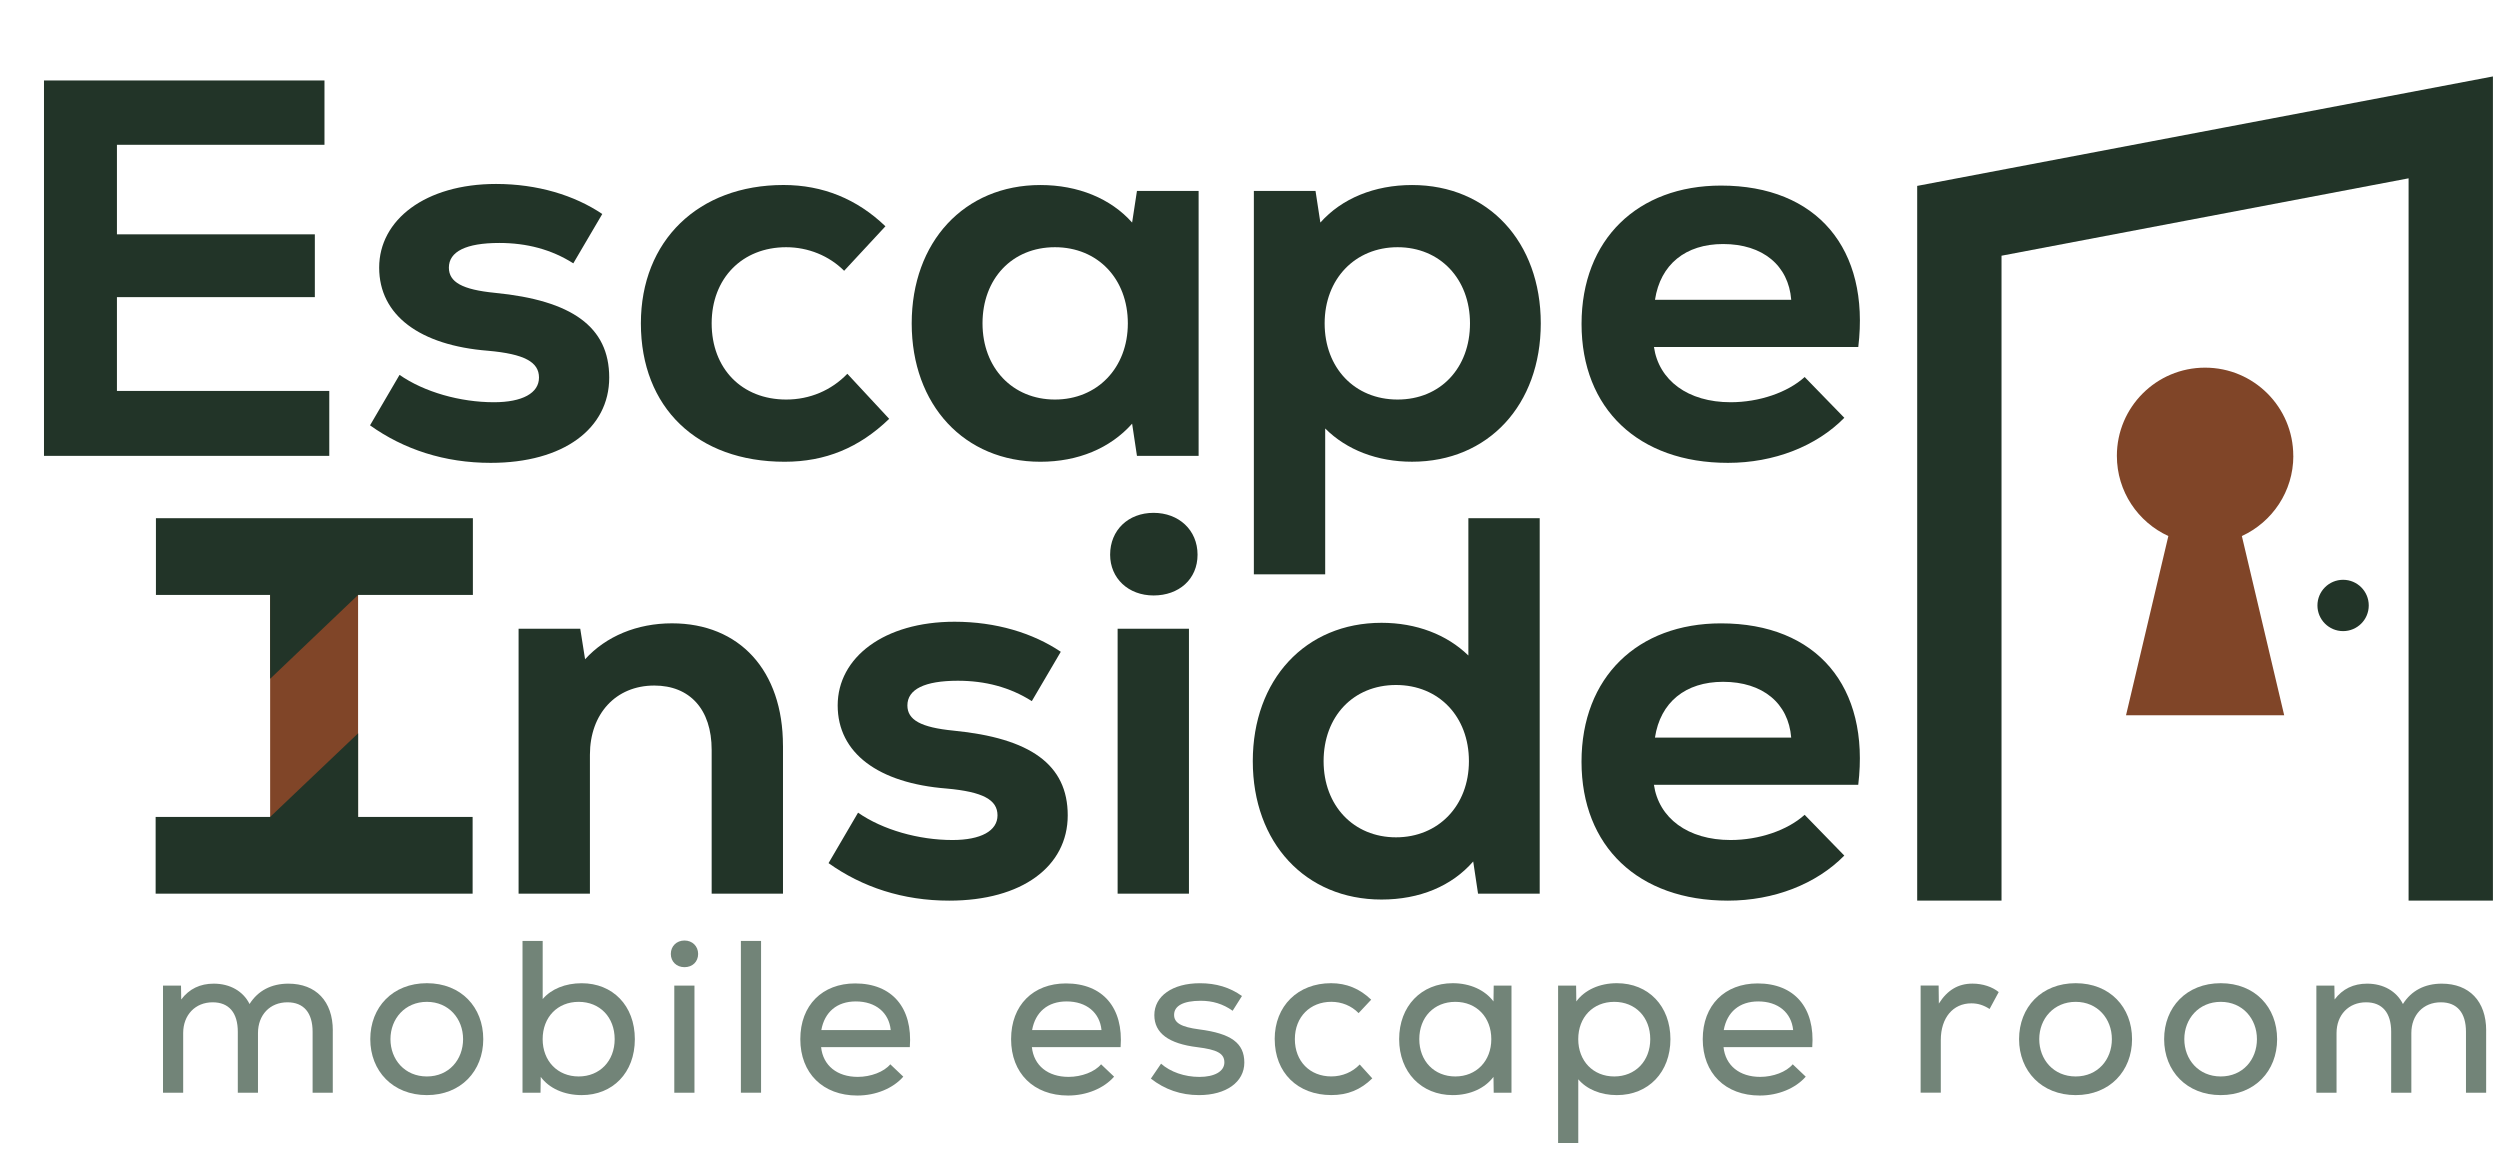
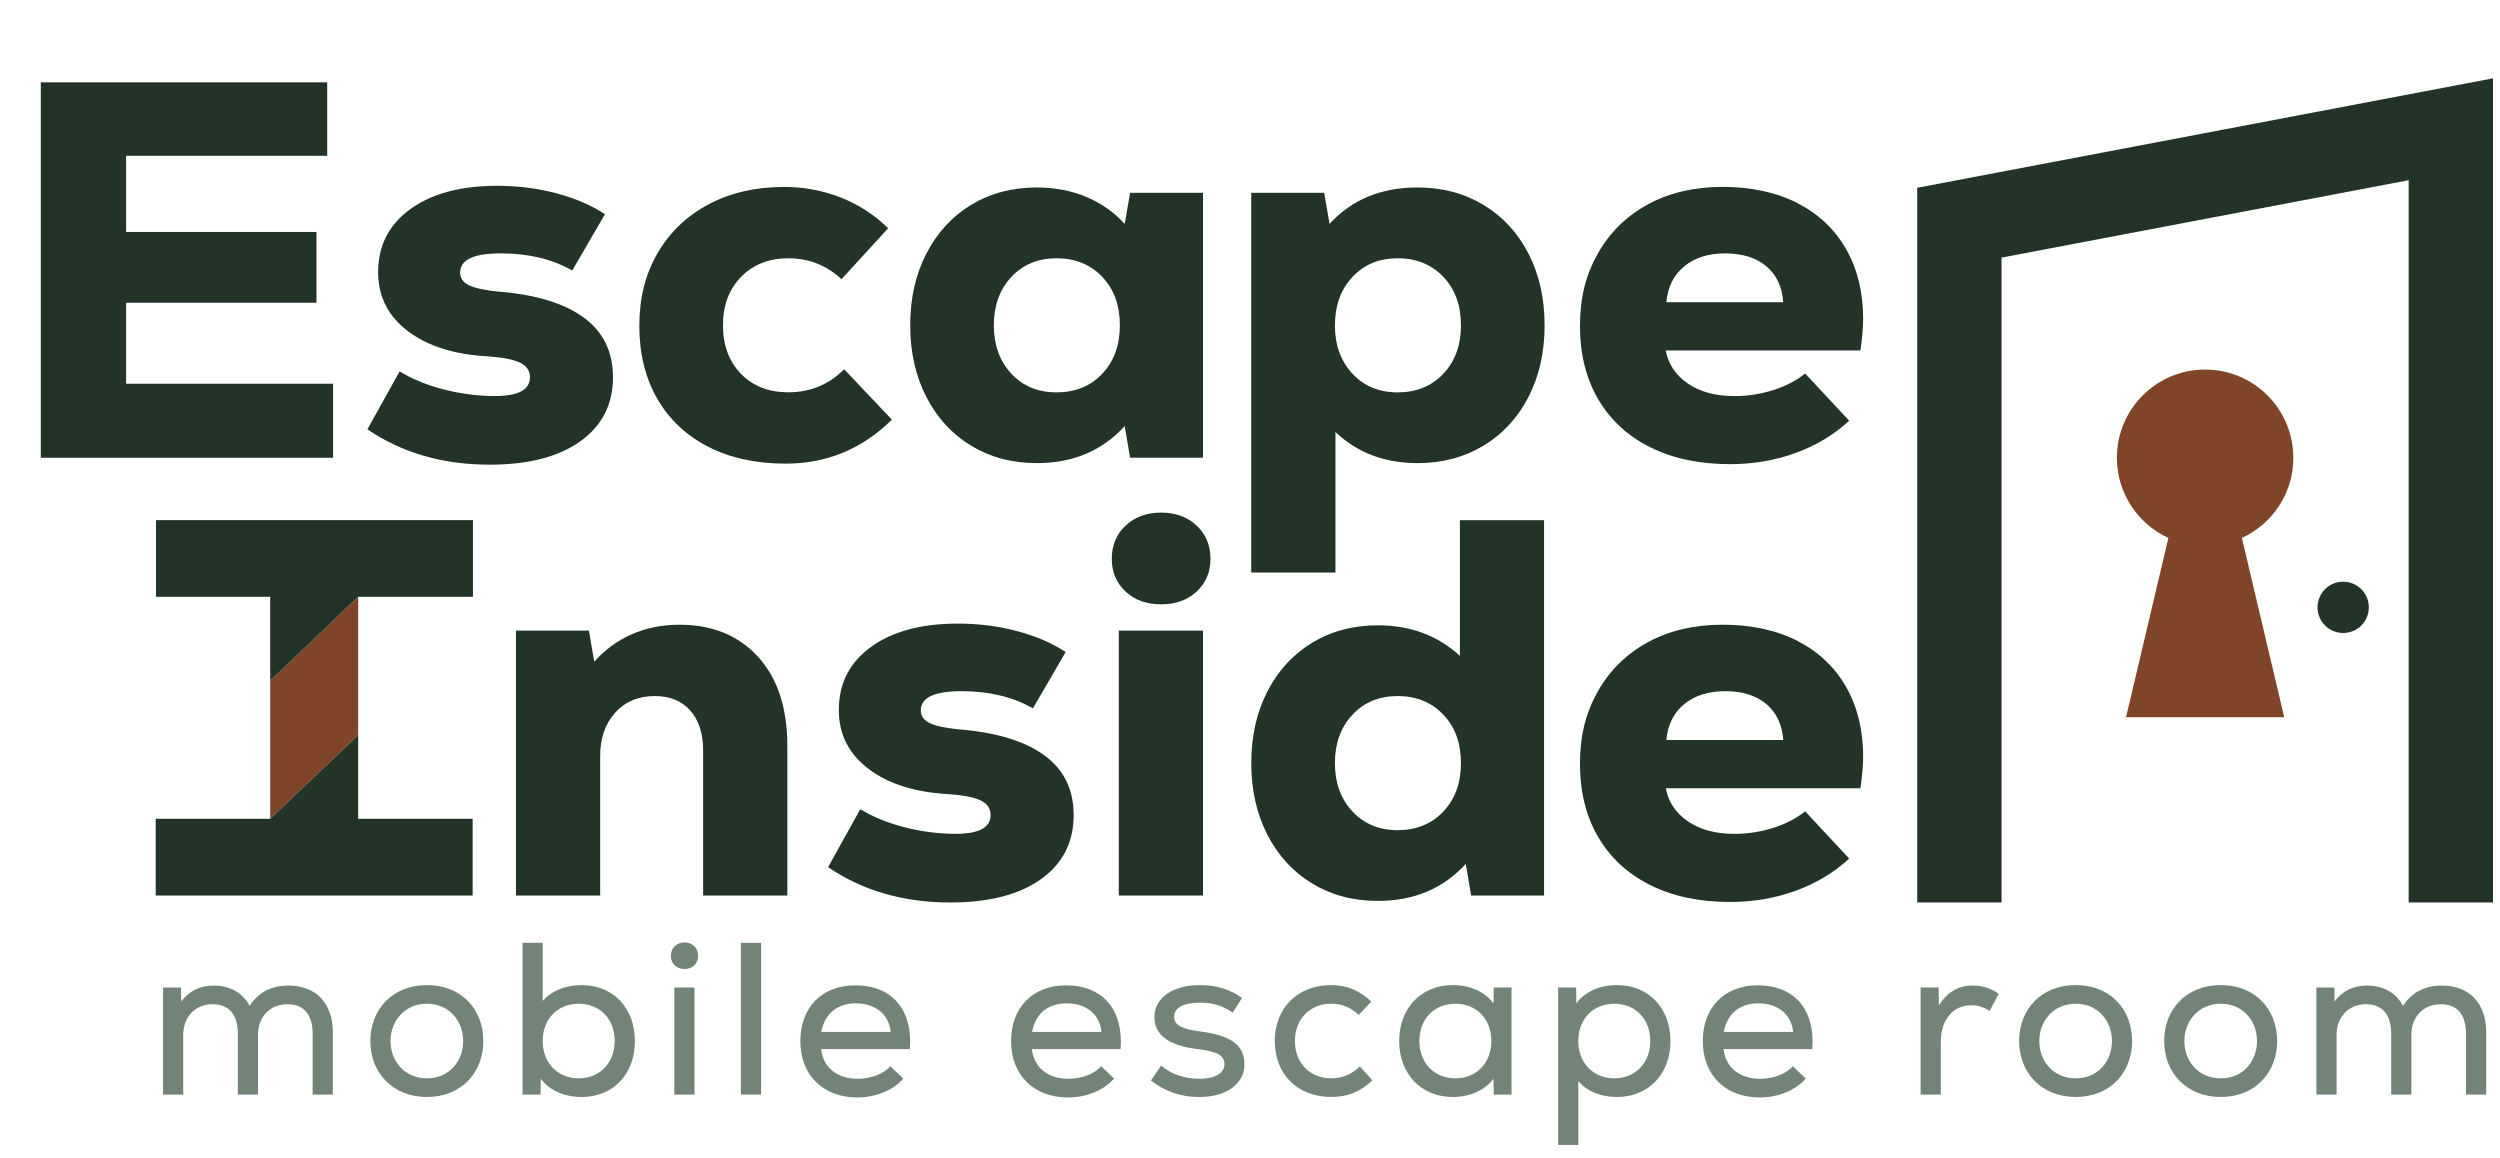
<svg xmlns="http://www.w3.org/2000/svg" id="Layer_1" version="1.1" viewBox="0 0 770.7 356.78">
  <defs>
    <style>
      .st0 {
        fill: #804528;
      }

      .st1 {
        fill: #728478;
      }

      .st2 {
-         isolation: isolate;
+         fill: #223428;
      }

      .st3 {
-         fill: #223428;
-       }
- 
-       .st4 {
        fill: none;
        stroke: #223428;
        stroke-miterlimit: 10;
        stroke-width: 26px;
      }
    </style>
  </defs>
-   <g class="st2">
-     <g class="st2">
-       <path class="st3" d="M241.38,229.86v45.63h-21.99v-44.31c0-12.56-6.78-19.84-17.69-19.84-11.9,0-19.84,8.76-19.84,21.33v42.82h-21.99v-81.67h19.01l1.49,9.42c6.45-7.11,16.04-11.08,26.78-11.08,20.83,0,34.22,14.55,34.22,37.7Z" />
-       <path class="st3" d="M255.43,266.07l9.09-15.54c7.61,5.29,18.68,8.43,29.1,8.43,8.76,0,13.89-2.81,13.89-7.6s-4.46-7.27-15.71-8.27c-21-1.65-33.56-10.91-33.56-25.63s14.22-25.79,36.04-25.79c12.73,0,24.14,3.47,32.74,9.26l-8.93,15.21c-6.78-4.3-14.38-6.28-22.82-6.28-10.25,0-15.54,2.65-15.54,7.61,0,4.46,4.13,6.78,14.22,7.77,23.64,2.31,35.21,10.42,35.21,26.12s-14.05,26.29-36.54,26.29c-14.22,0-26.78-4.13-37.2-11.57Z" />
-       <path class="st3" d="M342.23,171c0-7.6,5.62-12.9,13.39-12.9s13.56,5.29,13.56,12.9-5.79,12.57-13.56,12.57-13.39-5.29-13.39-12.57ZM344.54,193.82h21.99v81.67h-21.99v-81.67Z" />
+   <g>
+     <g>
+       <g>
+         <path class="st2" d="M233.71,202.5c6.01,6.61,9.01,15.76,9.01,27.45v46.13h-25.96v-44.64c0-5.29-1.32-9.42-3.97-12.4-2.65-2.98-6.28-4.46-10.91-4.46-5.07,0-9.15,1.71-12.23,5.12-3.09,3.42-4.63,7.88-4.63,13.39v42.99h-25.96v-81.67h22.49l1.65,9.59c3.2-3.64,7.03-6.45,11.49-8.43,4.46-1.98,9.4-2.98,14.8-2.98,10.14,0,18.21,3.31,24.22,9.92Z" />
+         <path class="st2" d="M255.29,267.31l9.92-17.86c3.97,2.43,8.57,4.3,13.81,5.62,5.23,1.32,10.44,1.98,15.62,1.98,7.16,0,10.75-1.93,10.75-5.79,0-1.98-.99-3.47-2.98-4.46s-5.29-1.65-9.92-1.98c-10.36-.55-18.6-3.14-24.72-7.77-6.12-4.63-9.18-10.69-9.18-18.19,0-8.16,3.31-14.63,9.92-19.43,6.61-4.79,15.54-7.19,26.78-7.19,6.39,0,12.48.77,18.27,2.32,5.79,1.54,10.77,3.69,14.96,6.45l-10.09,17.36c-6.17-3.53-13.5-5.29-21.99-5.29s-12.57,1.98-12.57,5.95c0,1.65.85,2.92,2.56,3.8,1.71.88,4.6,1.54,8.68,1.98,11.68.88,20.58,3.53,26.7,7.94,6.12,4.41,9.18,10.58,9.18,18.52,0,8.38-3.36,14.96-10.09,19.76-6.72,4.79-16.04,7.19-27.94,7.19-14.44,0-27.01-3.64-37.7-10.91Z" />
+         <path class="st2" d="M346.96,182.33c-2.81-2.65-4.22-6.01-4.22-10.09s1.43-7.6,4.3-10.25c2.86-2.65,6.5-3.97,10.91-3.97s8.04,1.32,10.91,3.97c2.86,2.65,4.3,6.06,4.3,10.25s-1.41,7.44-4.22,10.09c-2.81,2.64-6.48,3.97-10.99,3.97s-8.18-1.32-10.99-3.97ZM344.9,194.4h25.96v81.67h-25.96v-81.67Z" />
+         <path class="st2" d="M476,160.34v115.73h-22.48l-1.65-9.75c-6.94,7.61-15.98,11.41-27.11,11.41-7.61,0-14.36-1.79-20.25-5.37-5.9-3.58-10.5-8.6-13.81-15.04-3.31-6.45-4.96-13.81-4.96-22.07s1.65-15.62,4.96-22.07c3.31-6.45,7.91-11.46,13.81-15.04,5.9-3.58,12.65-5.37,20.25-5.37,10.03,0,18.46,3.14,25.3,9.42v-41.83h25.96ZM444.92,250.2c3.64-3.8,5.46-8.79,5.46-14.96s-1.82-11.16-5.46-14.96c-3.64-3.8-8.32-5.7-14.05-5.7s-10.39,1.93-13.97,5.79c-3.58,3.86-5.37,8.82-5.37,14.88s1.79,11.02,5.37,14.88c3.58,3.86,8.24,5.79,13.97,5.79s10.42-1.9,14.05-5.7Z" />
+         <path class="st2" d="M554.2,197.62c6.5,3.36,11.49,8.1,14.96,14.22s5.21,13.25,5.21,21.41c0,2.64-.28,5.9-.83,9.75h-60.02c.77,4.19,3.03,7.58,6.78,10.17,3.75,2.59,8.54,3.89,14.38,3.89,4.08,0,8.04-.6,11.9-1.82,3.86-1.21,7.16-2.92,9.92-5.12l13.56,14.55c-4.63,4.3-10.11,7.61-16.45,9.92-6.34,2.31-13.09,3.47-20.25,3.47-9.48,0-17.69-1.74-24.63-5.21-6.94-3.47-12.29-8.4-16.04-14.8-3.75-6.39-5.62-13.94-5.62-22.65s1.84-15.81,5.54-22.32c3.69-6.5,8.84-11.54,15.46-15.13,6.61-3.58,14.27-5.37,22.98-5.37s16.64,1.68,23.15,5.04ZM519.24,217.05c-3.25,2.65-5.1,6.34-5.54,11.08h36.04c-.33-4.74-2.07-8.43-5.21-11.08-3.14-2.65-7.36-3.97-12.65-3.97s-9.4,1.32-12.65,3.97Z" />
+       </g>
+       <g>
+         <polygon class="st0" points="110.42 183.98 83.3 209.85 83.3 252.43 110.42 226.64 110.42 183.98" />
+         <polygon class="st2" points="83.3 252.43 48 252.43 48 276.07 83.3 276.07 110.42 276.07 145.71 276.07 145.71 252.43 110.42 252.43 110.42 226.64 83.3 252.43" />
+         <polygon class="st2" points="145.8 183.98 145.8 160.34 110.42 160.34 83.3 160.34 48.09 160.34 48.09 183.98 83.3 183.98 83.3 209.85 110.42 183.98 145.8 183.98" />
+       </g>
    </g>
-     <g class="st2">
-       <path class="st3" d="M474.66,159.76v115.73h-19.01l-1.49-9.92c-6.61,7.61-16.53,11.74-28.27,11.74-23.48,0-39.68-17.52-39.68-42.65s16.2-42.66,39.68-42.66c10.75,0,20.17,3.64,26.78,10.08v-42.32h21.99ZM452.84,234.65c0-13.72-9.26-23.48-22.48-23.48s-22.32,9.75-22.32,23.48,9.26,23.48,22.32,23.48,22.48-9.75,22.48-23.48Z" />
-     </g>
-     <g class="st2">
-       <path class="st3" d="M572.86,241.93h-62.99c1.49,10.25,10.42,17.03,23.64,17.03,8.76,0,17.52-2.98,22.82-7.77l12.23,12.57c-8.6,8.76-21.66,13.89-35.88,13.89-27.61,0-45.13-16.7-45.13-42.82s17.36-42.66,42.99-42.66c29.59,0,45.96,19.51,42.32,49.76ZM510.2,227.38h41.99c-.83-10.58-8.76-17.19-21-17.19-11.57,0-19.34,6.28-21,17.19Z" />
+     <g>
+       <path class="st2" d="M38.87,118.3h63.82v22.82H12.58V25.38h88.29v22.65h-62v23.48h58.69v21.82h-58.69v24.96Z" />
+       <path class="st2" d="M113.27,132.35l9.92-17.86c3.97,2.43,8.57,4.3,13.81,5.62,5.23,1.32,10.44,1.98,15.62,1.98,7.16,0,10.75-1.93,10.75-5.79,0-1.98-.99-3.47-2.98-4.46-1.98-.99-5.29-1.65-9.92-1.98-10.36-.55-18.6-3.14-24.72-7.77s-9.18-10.69-9.18-18.19c0-8.16,3.31-14.63,9.92-19.43,6.61-4.79,15.54-7.19,26.78-7.19,6.39,0,12.48.77,18.27,2.31,5.79,1.54,10.77,3.69,14.96,6.45l-10.09,17.36c-6.17-3.53-13.5-5.29-21.99-5.29s-12.57,1.98-12.57,5.95c0,1.65.85,2.92,2.56,3.8,1.71.88,4.6,1.54,8.68,1.98,11.68.88,20.58,3.53,26.7,7.94,6.12,4.41,9.18,10.58,9.18,18.52,0,8.38-3.36,14.96-10.09,19.76-6.72,4.79-16.04,7.19-27.94,7.19-14.44,0-27.01-3.64-37.7-10.91Z" />
+       <path class="st2" d="M218.34,137.73c-6.78-3.47-12.01-8.4-15.71-14.8-3.69-6.39-5.54-13.89-5.54-22.48s1.87-15.95,5.62-22.4c3.75-6.45,8.98-11.46,15.71-15.05,6.72-3.58,14.49-5.37,23.31-5.37,6.06,0,11.85,1.07,17.36,3.22,5.51,2.15,10.42,5.32,14.71,9.51l-14.38,15.71c-4.63-4.3-10.09-6.45-16.37-6.45-5.95,0-10.8,1.9-14.55,5.7-3.75,3.8-5.62,8.79-5.62,14.96s1.84,11.16,5.54,14.96c3.69,3.8,8.57,5.7,14.63,5.7,6.72,0,12.45-2.37,17.19-7.11l14.71,15.54c-9.15,9.04-20.06,13.56-32.74,13.56-9.15,0-17.11-1.74-23.89-5.21Z" />
+       <path class="st2" d="M370.86,59.44v81.67h-22.48l-1.65-9.75c-6.94,7.6-15.98,11.41-27.11,11.41-7.61,0-14.36-1.79-20.25-5.37-5.9-3.58-10.5-8.6-13.81-15.05-3.31-6.45-4.96-13.81-4.96-22.07s1.65-15.62,4.96-22.07c3.31-6.45,7.91-11.46,13.81-15.05,5.9-3.58,12.65-5.37,20.25-5.37,5.51,0,10.58.97,15.21,2.89,4.63,1.93,8.6,4.71,11.9,8.35l1.65-9.59h22.48ZM339.77,115.24c3.64-3.8,5.46-8.79,5.46-14.96s-1.82-11.16-5.46-14.96c-3.64-3.8-8.32-5.7-14.05-5.7s-10.39,1.93-13.97,5.79c-3.58,3.86-5.37,8.82-5.37,14.88s1.79,11.02,5.37,14.88c3.58,3.86,8.24,5.79,13.97,5.79s10.42-1.9,14.05-5.7Z" />
+       <path class="st2" d="M457.32,63.16c5.95,3.58,10.58,8.6,13.89,15.05,3.31,6.45,4.96,13.8,4.96,22.07s-1.65,15.62-4.96,22.07-7.94,11.46-13.89,15.05c-5.95,3.58-12.73,5.37-20.34,5.37-10.14,0-18.57-3.2-25.29-9.59v43.32h-25.96V59.44h22.49l1.65,9.59c6.83-7.49,15.87-11.24,27.11-11.24,7.61,0,14.38,1.79,20.34,5.37ZM444.92,115.24c3.64-3.8,5.46-8.79,5.46-14.96s-1.82-11.16-5.46-14.96c-3.64-3.8-8.32-5.7-14.05-5.7s-10.39,1.93-13.97,5.79c-3.58,3.86-5.37,8.82-5.37,14.88s1.79,11.02,5.37,14.88c3.58,3.86,8.24,5.79,13.97,5.79s10.42-1.9,14.05-5.7Z" />
+       <path class="st2" d="M554.2,62.66c6.5,3.36,11.49,8.1,14.96,14.22s5.21,13.25,5.21,21.41c0,2.65-.28,5.9-.83,9.75h-60.02c.77,4.19,3.03,7.58,6.78,10.17,3.75,2.59,8.54,3.89,14.38,3.89,4.08,0,8.04-.6,11.9-1.82,3.86-1.21,7.16-2.92,9.92-5.13l13.56,14.55c-4.63,4.3-10.11,7.6-16.45,9.92-6.34,2.31-13.09,3.47-20.25,3.47-9.48,0-17.69-1.74-24.63-5.21-6.94-3.47-12.29-8.4-16.04-14.8-3.75-6.39-5.62-13.94-5.62-22.65s1.84-15.81,5.54-22.32c3.69-6.5,8.84-11.54,15.46-15.13,6.61-3.58,14.27-5.37,22.98-5.37s16.64,1.68,23.15,5.04ZM519.24,82.09c-3.25,2.65-5.1,6.34-5.54,11.08h36.04c-.33-4.74-2.07-8.43-5.21-11.08-3.14-2.65-7.36-3.97-12.65-3.97s-9.4,1.32-12.65,3.97Z" />
    </g>
  </g>
-   <rect class="st0" x="83.28" y="183.4" width="27.11" height="68.45" />
-   <polygon class="st3" points="110.4 226.06 83.28 251.85 83.28 251.85 47.98 251.85 47.98 275.49 83.28 275.49 110.4 275.49 145.7 275.49 145.7 251.85 110.4 251.85 110.4 226.06" />
-   <polygon class="st3" points="110.4 159.76 83.28 159.76 48.07 159.76 48.07 183.4 83.28 183.4 83.28 209.26 110.4 183.4 110.4 183.4 145.78 183.4 145.78 159.76 110.4 159.76" />
-   <g class="st2">
-     <g class="st2">
-       <path class="st3" d="M101.51,120.53v20H13.56V24.8h86.47v19.84h-63.98v27.61h61.01v19.34h-61.01v28.93h65.47Z" />
-     </g>
-     <g class="st2">
-       <path class="st3" d="M114.08,131.11l9.09-15.54c7.61,5.29,18.68,8.43,29.1,8.43,8.76,0,13.89-2.81,13.89-7.6s-4.46-7.27-15.71-8.27c-21-1.65-33.56-10.91-33.56-25.63s14.22-25.79,36.04-25.79c12.73,0,24.14,3.47,32.74,9.26l-8.93,15.21c-6.78-4.3-14.38-6.28-22.82-6.28-10.25,0-15.54,2.65-15.54,7.61,0,4.46,4.13,6.78,14.22,7.77,23.64,2.31,35.21,10.42,35.21,26.12s-14.05,26.29-36.54,26.29c-14.22,0-26.78-4.13-37.2-11.57Z" />
-     </g>
-     <g class="st2">
-       <path class="st3" d="M197.57,99.69c0-25.46,17.69-42.66,43.98-42.66,12.07,0,22.65,4.3,31.41,12.73l-12.73,13.72c-4.63-4.63-11.08-7.27-17.86-7.27-13.56,0-22.98,9.59-22.98,23.48s9.26,23.48,22.98,23.48c7.27,0,13.89-2.81,18.85-7.94l12.9,13.89c-9.26,8.93-19.67,13.23-32.24,13.23-26.95,0-44.31-16.7-44.31-42.65Z" />
-     </g>
-     <g class="st2">
-       <path class="st3" d="M369.51,58.86v81.67h-19.01l-1.49-9.92c-6.78,7.61-16.7,11.74-28.27,11.74-23.48,0-39.68-17.52-39.68-42.65s16.2-42.66,39.68-42.66c11.57,0,21.66,4.13,28.27,11.57l1.49-9.75h19.01ZM347.69,99.69c0-13.72-9.26-23.48-22.48-23.48s-22.32,9.75-22.32,23.48,9.26,23.48,22.32,23.48,22.48-9.75,22.48-23.48Z" />
-     </g>
-     <g class="st2">
-       <path class="st3" d="M474.99,99.69c0,25.13-16.2,42.65-39.68,42.65-10.75,0-20.17-3.64-26.78-10.25v44.97h-21.99V58.86h19.01l1.49,9.75c6.61-7.44,16.7-11.57,28.27-11.57,23.48,0,39.68,17.53,39.68,42.66ZM453.17,99.69c0-13.72-9.26-23.48-22.32-23.48s-22.49,9.75-22.49,23.48,9.26,23.48,22.49,23.48,22.32-9.75,22.32-23.48Z" />
-     </g>
-     <g class="st2">
-       <path class="st3" d="M572.87,106.97h-62.99c1.49,10.25,10.42,17.03,23.64,17.03,8.76,0,17.53-2.98,22.82-7.77l12.23,12.57c-8.6,8.76-21.66,13.89-35.88,13.89-27.61,0-45.13-16.7-45.13-42.82s17.36-42.66,42.99-42.66c29.59,0,45.96,19.51,42.32,49.76ZM510.21,92.42h41.99c-.83-10.58-8.76-17.19-21-17.19-11.57,0-19.34,6.28-21,17.19Z" />
-     </g>
+   <g>
+     <path class="st1" d="M102.6,318.26v19.19h-6.22v-18.78c0-5.88-2.74-9.09-7.75-9.09-5.42,0-9.09,3.88-9.09,9.49v18.38h-6.22v-18.78c0-5.88-2.74-9.09-7.75-9.09-5.35,0-9.09,3.88-9.09,9.49v18.38h-6.22v-33.02h5.55l.07,4.28c2.47-3.28,5.82-4.88,10.03-4.88,5.01,0,9.09,2.34,11.03,6.28,2.61-4.14,6.75-6.28,11.97-6.28,8.49,0,13.7,5.42,13.7,14.44Z" />
+     <path class="st1" d="M114.17,320.93c0-9.83,6.89-17.25,17.45-17.25s17.38,7.42,17.38,17.25-6.89,17.25-17.38,17.25-17.45-7.42-17.45-17.25ZM142.78,320.93c0-6.28-4.41-11.5-11.16-11.5s-11.23,5.21-11.23,11.5,4.41,11.5,11.23,11.5,11.16-5.21,11.16-11.5Z" />
+     <path class="st1" d="M195.72,320.93c0,10.43-6.89,17.25-16.38,17.25-5.48,0-10.09-2.14-12.63-5.62l-.07,4.88h-5.55v-46.79h6.22v17.92c2.61-3.07,6.95-4.88,12.03-4.88,9.49,0,16.38,6.82,16.38,17.25ZM189.5,320.93c0-6.75-4.55-11.5-11.1-11.5s-11.1,4.75-11.1,11.5,4.61,11.5,11.1,11.5,11.1-4.75,11.1-11.5Z" />
+     <path class="st1" d="M206.81,294.66c0-2.41,1.8-4.14,4.21-4.14s4.21,1.74,4.21,4.14-1.74,4.08-4.21,4.08-4.21-1.74-4.21-4.08ZM207.88,304.42h6.22v33.02h-6.22v-33.02Z" />
+     <path class="st1" d="M228.4,290.65h6.22v46.79h-6.22v-46.79Z" />
+     <path class="st1" d="M280.48,323.41h-27.34c.6,5.68,4.95,9.16,11.3,9.16,4.01,0,8.09-1.54,10.03-3.88l4.01,3.81c-3.14,3.61-8.49,5.82-14.17,5.82-10.63,0-17.58-6.89-17.58-17.38s6.82-17.18,16.91-17.18c11.36,0,17.78,7.49,16.85,19.65ZM253.2,318.13h21.39c-.53-5.35-4.61-8.82-10.76-8.82-5.82,0-9.63,3.28-10.63,8.82Z" />
+     <path class="st1" d="M345.45,323.41h-27.34c.6,5.68,4.95,9.16,11.3,9.16,4.01,0,8.09-1.54,10.03-3.88l4.01,3.81c-3.14,3.61-8.49,5.82-14.17,5.82-10.63,0-17.58-6.89-17.58-17.38s6.82-17.18,16.91-17.18c11.36,0,17.78,7.49,16.85,19.65ZM318.18,318.13h21.39c-.54-5.35-4.61-8.82-10.76-8.82-5.82,0-9.63,3.28-10.63,8.82Z" />
+     <path class="st1" d="M354.81,333.1l3.14-4.61c2.88,2.54,7.22,4.08,11.83,4.08s7.69-1.67,7.69-4.48-2.34-3.94-8.29-4.68c-8.89-1.07-13.3-4.34-13.3-9.89,0-5.88,5.62-9.83,14.04-9.83,5.01,0,9.22,1.27,12.97,3.94l-2.87,4.55c-3.01-2.14-6.22-3.08-9.83-3.08-5.35,0-8.22,1.54-8.22,4.35,0,2.47,2.14,3.74,7.75,4.48,9.83,1.27,13.9,4.21,13.9,10.23s-5.62,10.03-13.97,10.03c-5.62,0-10.56-1.74-14.84-5.08Z" />
+     <path class="st1" d="M392.98,320.93c0-10.23,7.15-17.25,17.38-17.25,4.75,0,8.82,1.67,12.37,5.08l-3.88,4.14c-2.21-2.27-5.21-3.48-8.42-3.48-6.48,0-11.23,4.61-11.23,11.5s4.68,11.5,11.23,11.5c3.41,0,6.55-1.34,8.76-3.68l3.88,4.28c-3.61,3.54-7.62,5.15-12.63,5.15-10.36,0-17.45-6.88-17.45-17.25Z" />
+     <path class="st1" d="M465.97,304.42v33.02h-5.48l-.07-4.88c-2.61,3.48-7.15,5.62-12.57,5.62-9.69,0-16.51-7.09-16.51-17.25s6.82-17.25,16.51-17.25c5.42,0,9.96,2.14,12.57,5.62l.07-4.88h5.48ZM459.76,320.93c0-6.75-4.55-11.5-11.1-11.5s-11.1,4.75-11.1,11.5,4.61,11.5,11.1,11.5,11.1-4.75,11.1-11.5Z" />
+     <path class="st1" d="M514.97,320.93c0,10.16-6.75,17.25-16.51,17.25-5.01,0-9.29-1.8-11.9-4.88v19.65h-6.22v-48.53h5.55l.07,4.88c2.54-3.48,7.09-5.62,12.5-5.62,9.76,0,16.51,7.09,16.51,17.25ZM508.75,320.93c0-6.75-4.55-11.5-11.1-11.5s-11.1,4.75-11.1,11.5,4.61,11.5,11.1,11.5,11.1-4.75,11.1-11.5Z" />
+     <path class="st1" d="M558.69,323.41h-27.34c.6,5.68,4.95,9.16,11.3,9.16,4.01,0,8.09-1.54,10.03-3.88l4.01,3.81c-3.14,3.61-8.49,5.82-14.17,5.82-10.63,0-17.58-6.89-17.58-17.38s6.82-17.18,16.91-17.18c11.36,0,17.78,7.49,16.85,19.65ZM531.41,318.13h21.39c-.54-5.35-4.61-8.82-10.76-8.82-5.82,0-9.63,3.28-10.63,8.82Z" />
+     <path class="st1" d="M616.17,306.43l-2.81,5.21c-1.87-1.2-3.61-1.74-5.62-1.74-5.68,0-9.43,4.48-9.43,11.3v16.24h-6.22v-33.02h5.55l.07,5.55c2.61-4.14,5.95-6.15,10.36-6.15,3.14,0,6.15,1,8.09,2.61Z" />
+     <path class="st1" d="M622.46,320.93c0-9.83,6.88-17.25,17.45-17.25s17.38,7.42,17.38,17.25-6.89,17.25-17.38,17.25-17.45-7.42-17.45-17.25ZM651.07,320.93c0-6.28-4.41-11.5-11.16-11.5s-11.23,5.21-11.23,11.5,4.41,11.5,11.23,11.5,11.16-5.21,11.16-11.5Z" />
+     <path class="st1" d="M667.17,320.93c0-9.83,6.88-17.25,17.45-17.25s17.38,7.42,17.38,17.25-6.89,17.25-17.38,17.25-17.45-7.42-17.45-17.25ZM695.79,320.93c0-6.28-4.41-11.5-11.16-11.5s-11.23,5.21-11.23,11.5,4.41,11.5,11.23,11.5,11.16-5.21,11.16-11.5Z" />
+     <path class="st1" d="M766.44,318.26v19.19h-6.22v-18.78c0-5.88-2.74-9.09-7.75-9.09-5.42,0-9.09,3.88-9.09,9.49v18.38h-6.22v-18.78c0-5.88-2.74-9.09-7.75-9.09-5.35,0-9.09,3.88-9.09,9.49v18.38h-6.22v-33.02h5.55l.07,4.28c2.47-3.28,5.82-4.88,10.03-4.88,5.01,0,9.09,2.34,11.03,6.28,2.61-4.14,6.75-6.28,11.97-6.28,8.49,0,13.7,5.42,13.7,14.44Z" />
  </g>
-   <g class="st2">
-     <g class="st2">
-       <path class="st1" d="M102.59,317.67v19.19h-6.22v-18.78c0-5.88-2.74-9.09-7.75-9.09-5.41,0-9.09,3.88-9.09,9.49v18.38h-6.22v-18.78c0-5.88-2.74-9.09-7.75-9.09-5.35,0-9.09,3.88-9.09,9.49v18.38h-6.22v-33.02h5.55l.07,4.28c2.47-3.28,5.82-4.88,10.03-4.88,5.01,0,9.09,2.34,11.03,6.28,2.61-4.14,6.75-6.28,11.97-6.28,8.49,0,13.7,5.42,13.7,14.44Z" />
-       <path class="st1" d="M114.15,320.35c0-9.83,6.89-17.25,17.45-17.25s17.38,7.42,17.38,17.25-6.89,17.25-17.38,17.25-17.45-7.42-17.45-17.25ZM142.76,320.35c0-6.28-4.41-11.5-11.16-11.5s-11.23,5.21-11.23,11.5,4.41,11.5,11.23,11.5,11.16-5.21,11.16-11.5Z" />
-       <path class="st1" d="M195.71,320.35c0,10.43-6.89,17.25-16.38,17.25-5.48,0-10.09-2.14-12.63-5.62l-.07,4.88h-5.55v-46.79h6.22v17.92c2.61-3.08,6.95-4.88,12.03-4.88,9.49,0,16.38,6.82,16.38,17.25ZM189.49,320.35c0-6.75-4.55-11.5-11.1-11.5s-11.1,4.75-11.1,11.5,4.61,11.5,11.1,11.5,11.1-4.75,11.1-11.5Z" />
-       <path class="st1" d="M206.8,294.08c0-2.41,1.8-4.14,4.21-4.14s4.21,1.74,4.21,4.14-1.74,4.08-4.21,4.08-4.21-1.74-4.21-4.08ZM207.87,303.84h6.22v33.02h-6.22v-33.02Z" />
-       <path class="st1" d="M228.4,290.07h6.22v46.79h-6.22v-46.79Z" />
-       <path class="st1" d="M280.47,322.82h-27.34c.6,5.68,4.95,9.16,11.3,9.16,4.01,0,8.09-1.54,10.03-3.88l4.01,3.81c-3.14,3.61-8.49,5.82-14.17,5.82-10.63,0-17.58-6.89-17.58-17.38s6.82-17.18,16.91-17.18c11.36,0,17.78,7.49,16.85,19.65ZM253.2,317.54h21.39c-.53-5.35-4.61-8.82-10.76-8.82-5.82,0-9.63,3.28-10.63,8.82Z" />
-       <path class="st1" d="M345.45,322.82h-27.34c.6,5.68,4.95,9.16,11.3,9.16,4.01,0,8.09-1.54,10.03-3.88l4.01,3.81c-3.14,3.61-8.49,5.82-14.17,5.82-10.63,0-17.58-6.89-17.58-17.38s6.82-17.18,16.91-17.18c11.36,0,17.78,7.49,16.85,19.65ZM318.18,317.54h21.39c-.53-5.35-4.61-8.82-10.76-8.82-5.82,0-9.63,3.28-10.63,8.82Z" />
-     </g>
-     <g class="st2">
-       <path class="st1" d="M354.79,332.52l3.14-4.61c2.87,2.54,7.22,4.08,11.83,4.08s7.69-1.67,7.69-4.48-2.34-3.94-8.29-4.68c-8.89-1.07-13.3-4.35-13.3-9.89,0-5.88,5.62-9.83,14.04-9.83,5.01,0,9.23,1.27,12.97,3.94l-2.87,4.55c-3.01-2.14-6.22-3.08-9.83-3.08-5.35,0-8.22,1.54-8.22,4.34,0,2.47,2.14,3.74,7.75,4.48,9.83,1.27,13.9,4.21,13.9,10.23s-5.62,10.03-13.97,10.03c-5.62,0-10.56-1.74-14.84-5.08Z" />
-     </g>
-     <g class="st2">
-       <path class="st1" d="M392.96,320.35c0-10.23,7.15-17.25,17.38-17.25,4.75,0,8.82,1.67,12.37,5.08l-3.88,4.14c-2.21-2.27-5.21-3.48-8.42-3.48-6.48,0-11.23,4.61-11.23,11.5s4.68,11.5,11.23,11.5c3.41,0,6.55-1.34,8.76-3.68l3.88,4.28c-3.61,3.54-7.62,5.15-12.63,5.15-10.36,0-17.45-6.89-17.45-17.25Z" />
-     </g>
-     <g class="st2">
-       <path class="st1" d="M465.96,303.84v33.02h-5.48l-.07-4.88c-2.61,3.48-7.15,5.62-12.57,5.62-9.69,0-16.51-7.09-16.51-17.25s6.82-17.25,16.51-17.25c5.42,0,9.96,2.14,12.57,5.62l.07-4.88h5.48ZM459.74,320.35c0-6.75-4.54-11.5-11.1-11.5s-11.1,4.75-11.1,11.5,4.61,11.5,11.1,11.5,11.1-4.75,11.1-11.5Z" />
-       <path class="st1" d="M514.96,320.35c0,10.16-6.75,17.25-16.51,17.25-5.01,0-9.29-1.8-11.9-4.88v19.65h-6.22v-48.53h5.55l.07,4.88c2.54-3.48,7.09-5.62,12.5-5.62,9.76,0,16.51,7.09,16.51,17.25ZM508.74,320.35c0-6.75-4.55-11.5-11.1-11.5s-11.1,4.75-11.1,11.5,4.61,11.5,11.1,11.5,11.1-4.75,11.1-11.5Z" />
-       <path class="st1" d="M558.67,322.82h-27.34c.6,5.68,4.95,9.16,11.3,9.16,4.01,0,8.09-1.54,10.03-3.88l4.01,3.81c-3.14,3.61-8.49,5.82-14.17,5.82-10.63,0-17.58-6.89-17.58-17.38s6.82-17.18,16.91-17.18c11.36,0,17.78,7.49,16.85,19.65ZM531.4,317.54h21.39c-.53-5.35-4.61-8.82-10.76-8.82-5.82,0-9.63,3.28-10.63,8.82Z" />
-     </g>
-     <g class="st2">
-       <path class="st1" d="M616.16,305.84l-2.81,5.21c-1.87-1.2-3.61-1.74-5.62-1.74-5.68,0-9.42,4.48-9.42,11.3v16.24h-6.22v-33.02h5.55l.07,5.55c2.61-4.14,5.95-6.15,10.36-6.15,3.14,0,6.15,1,8.09,2.61Z" />
-     </g>
-     <g class="st2">
-       <path class="st1" d="M622.44,320.35c0-9.83,6.89-17.25,17.45-17.25s17.38,7.42,17.38,17.25-6.89,17.25-17.38,17.25-17.45-7.42-17.45-17.25ZM651.05,320.35c0-6.28-4.41-11.5-11.16-11.5s-11.23,5.21-11.23,11.5,4.41,11.5,11.23,11.5,11.16-5.21,11.16-11.5Z" />
-       <path class="st1" d="M667.16,320.35c0-9.83,6.89-17.25,17.45-17.25s17.38,7.42,17.38,17.25-6.89,17.25-17.38,17.25-17.45-7.42-17.45-17.25ZM695.77,320.35c0-6.28-4.41-11.5-11.16-11.5s-11.23,5.21-11.23,11.5,4.41,11.5,11.23,11.5,11.16-5.21,11.16-11.5Z" />
-       <path class="st1" d="M766.43,317.67v19.19h-6.22v-18.78c0-5.88-2.74-9.09-7.75-9.09-5.41,0-9.09,3.88-9.09,9.49v18.38h-6.22v-18.78c0-5.88-2.74-9.09-7.75-9.09-5.35,0-9.09,3.88-9.09,9.49v18.38h-6.22v-33.02h5.55l.07,4.28c2.47-3.28,5.82-4.88,10.03-4.88,5.01,0,9.09,2.34,11.03,6.28,2.61-4.14,6.75-6.28,11.97-6.28,8.49,0,13.7,5.42,13.7,14.44Z" />
-     </g>
+   <g>
+     <polyline class="st3" points="604.04 278.22 604.04 68.65 755.54 39.85 755.54 278.22" />
+     <path class="st0" d="M706.98,141.12c0-15.02-12.17-27.19-27.19-27.19s-27.19,12.17-27.19,27.19c0,10.98,6.51,20.43,15.87,24.72l-13.05,55.25h48.76l-13.05-55.25c9.36-4.3,15.87-13.75,15.87-24.72Z" />
+     <circle class="st2" cx="722.35" cy="187.23" r="7.91" />
  </g>
-   <polyline class="st4" points="604.03 277.64 604.03 68.07 755.52 39.27 755.52 277.64" />
-   <path class="st0" d="M706.97,140.53c0-15.02-12.17-27.19-27.19-27.19s-27.19,12.17-27.19,27.19c0,10.98,6.51,20.43,15.87,24.72l-13.05,55.25h48.76l-13.05-55.25c9.36-4.3,15.87-13.75,15.87-24.72h-.02Z" />
-   <circle class="st3" cx="722.33" cy="186.65" r="7.91" />
</svg>
